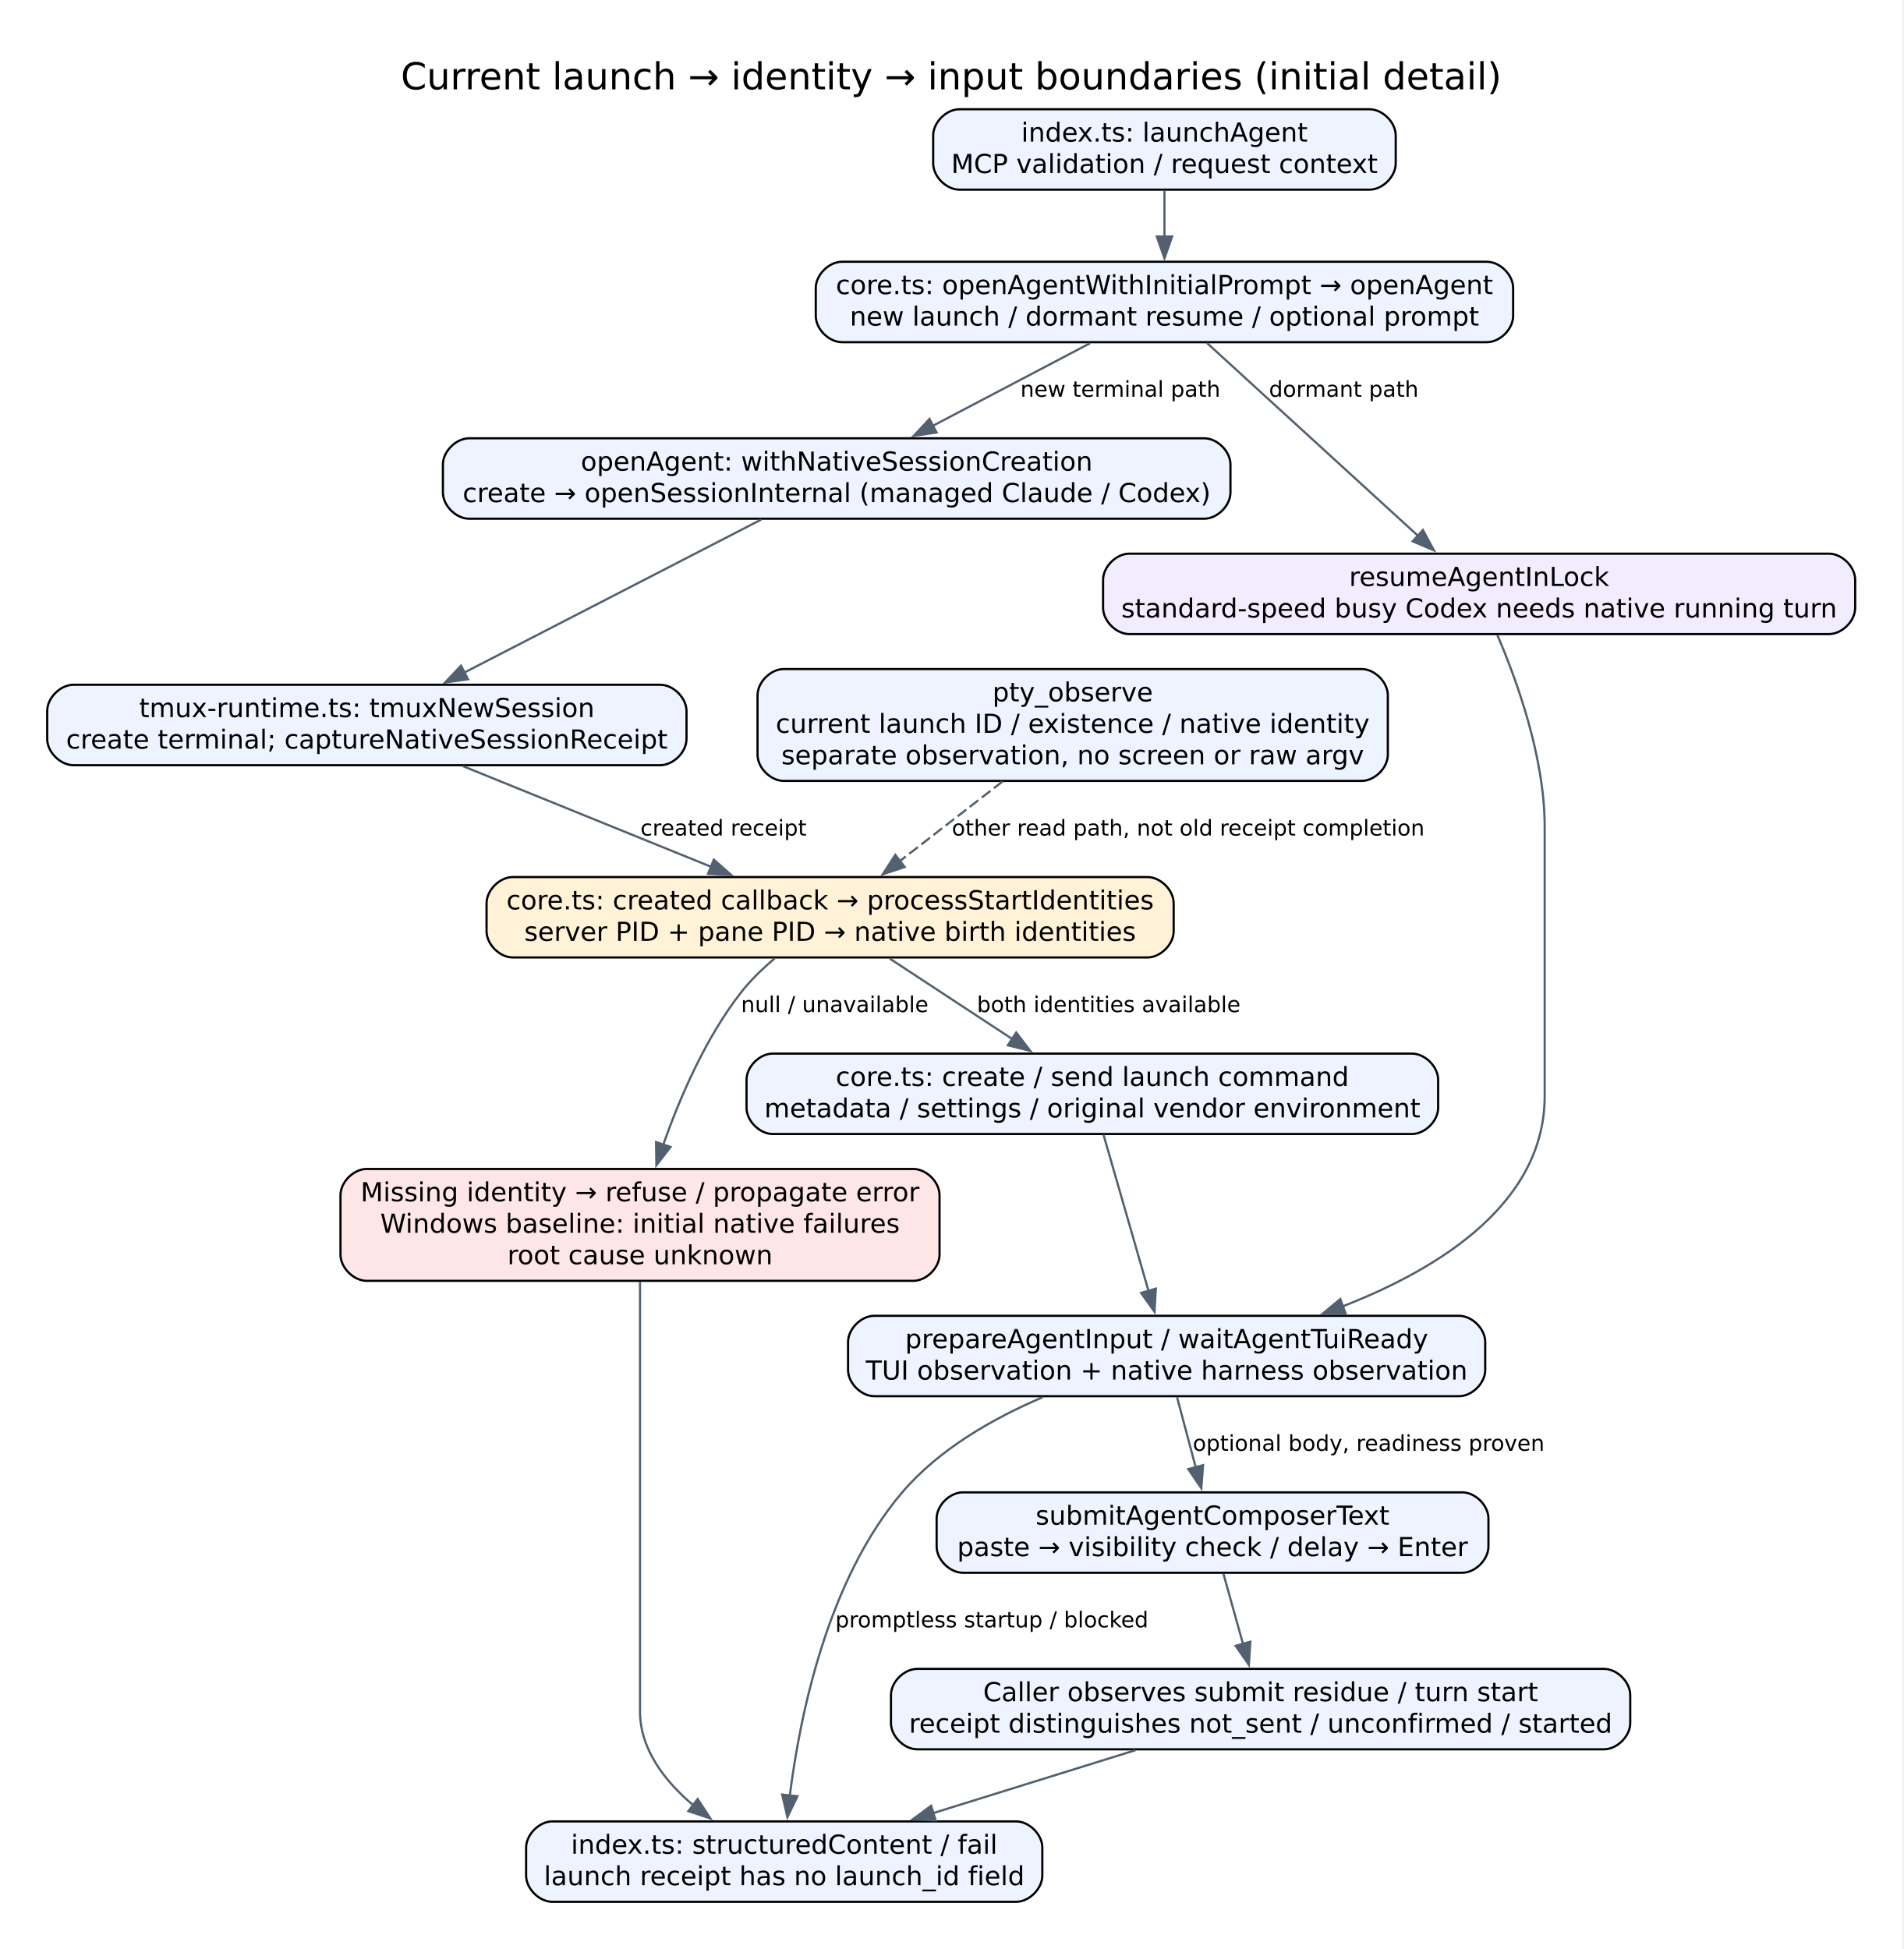
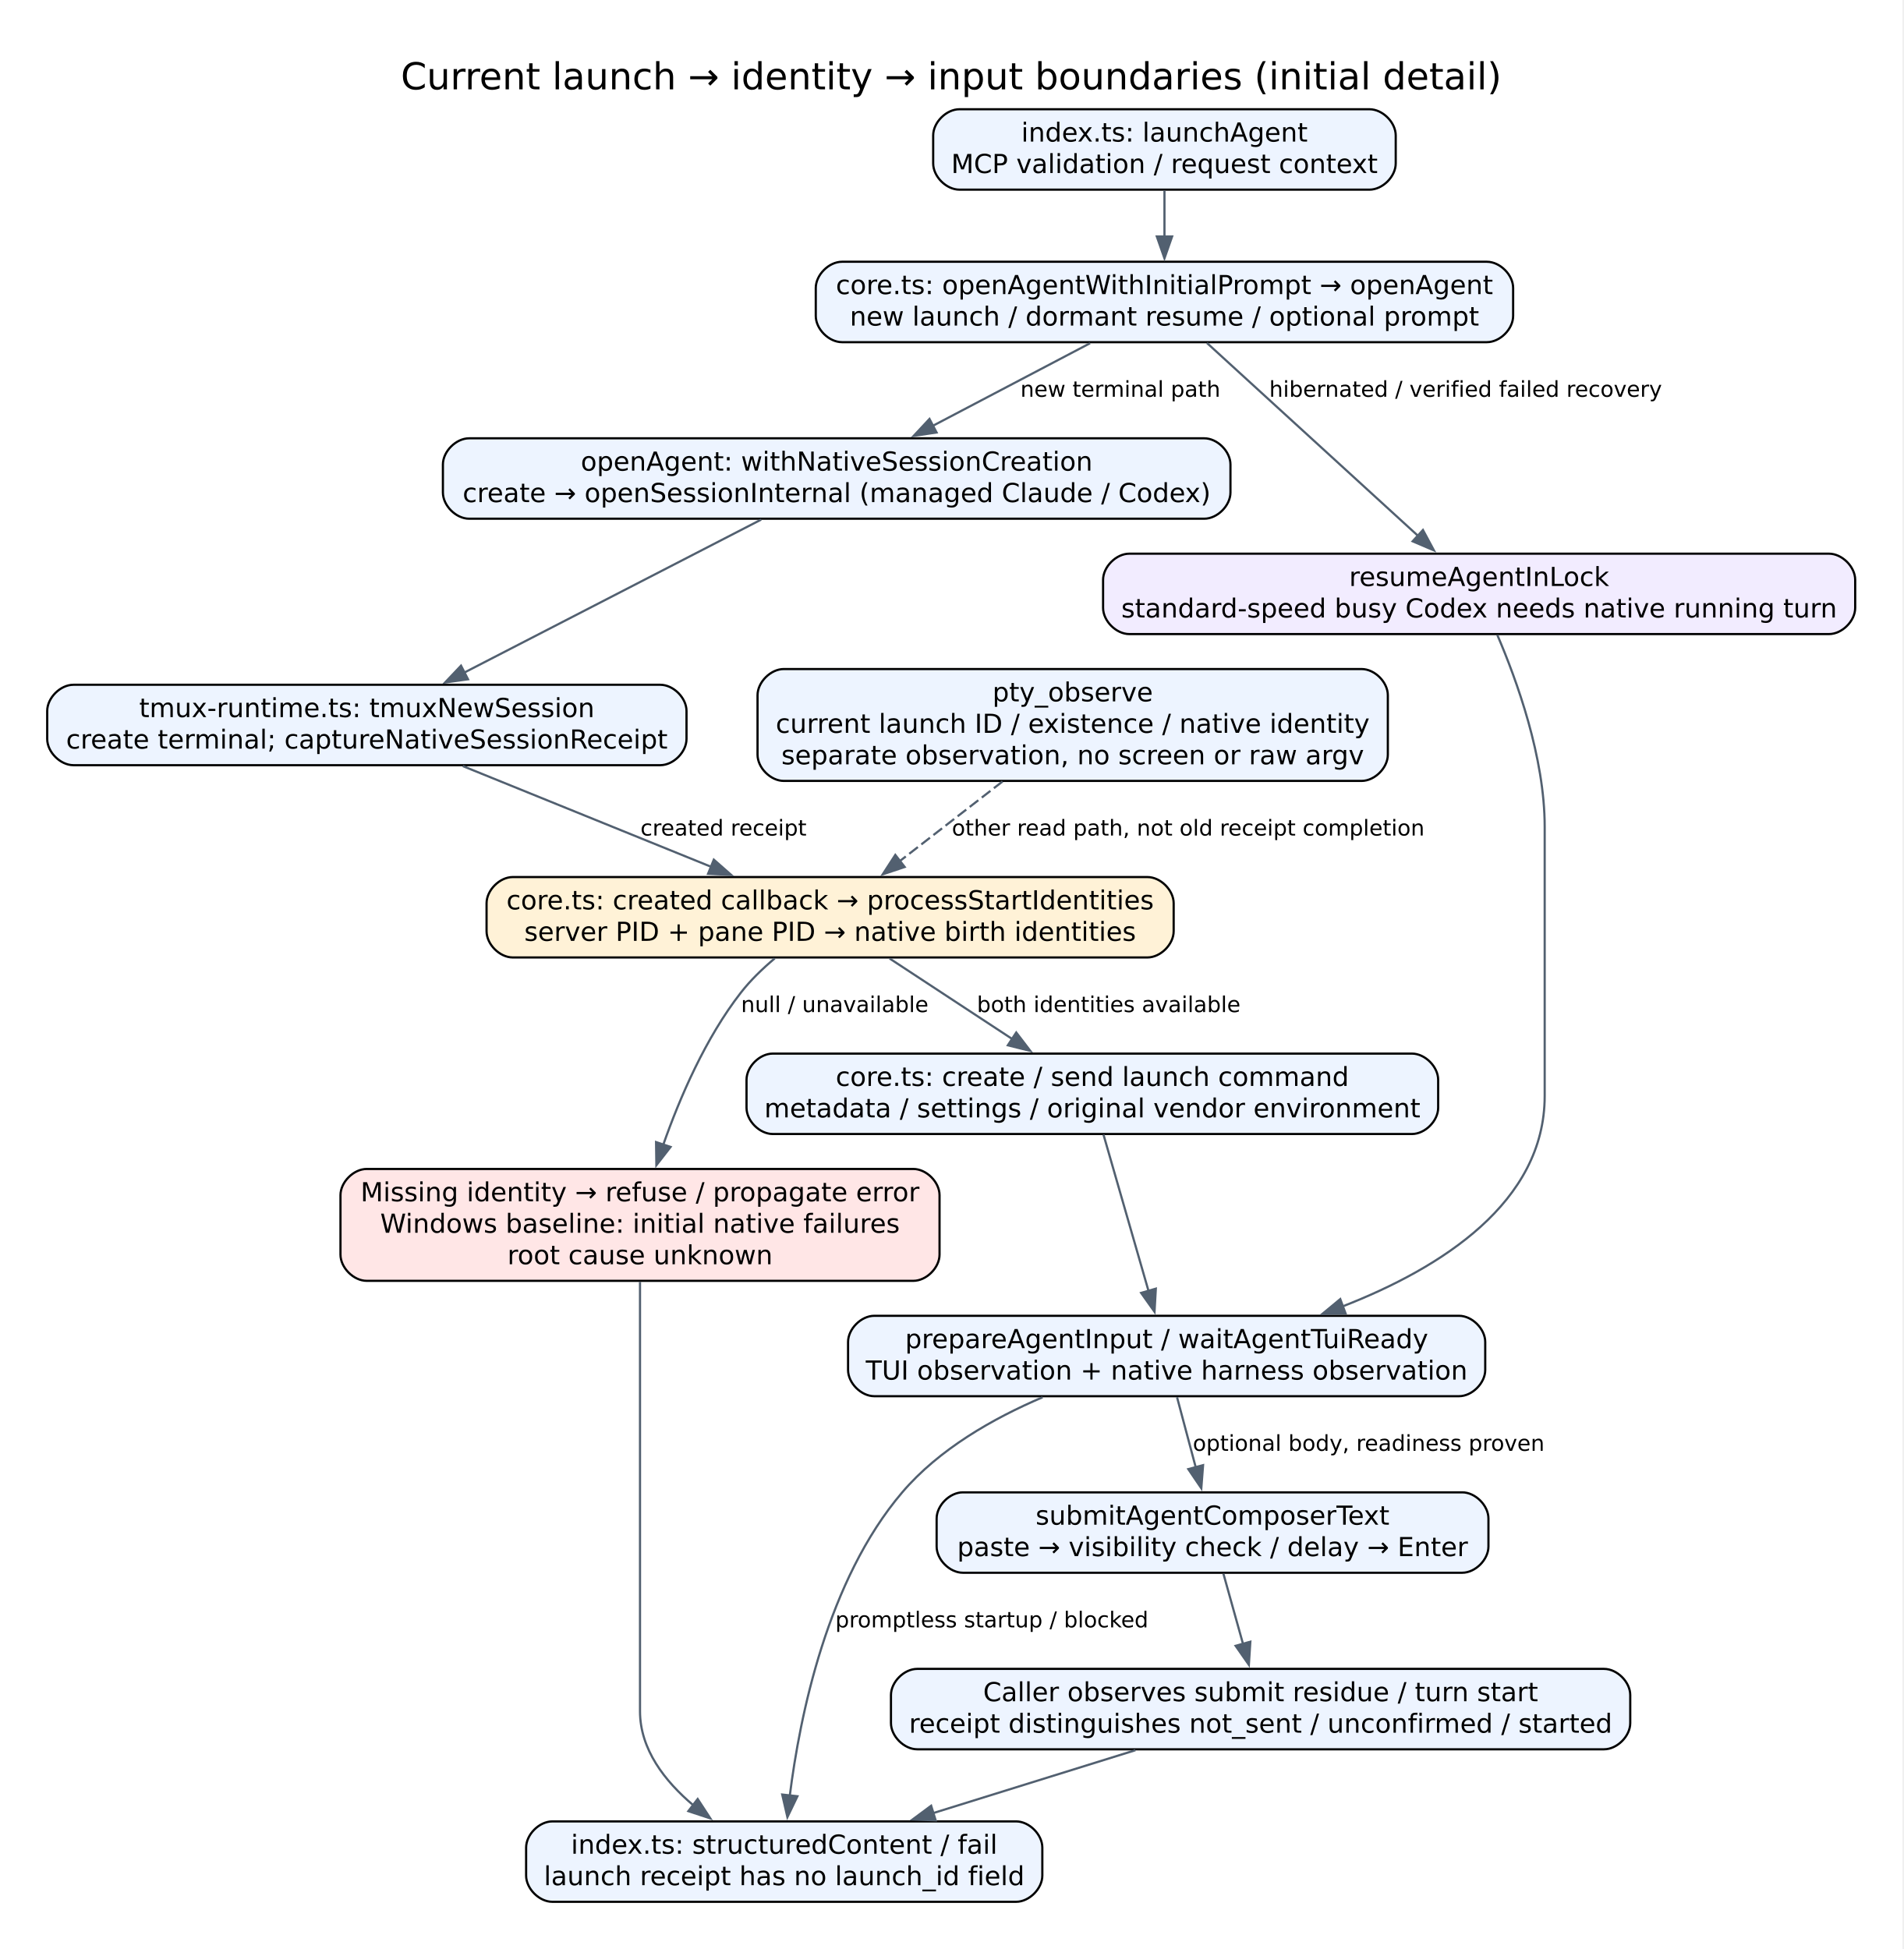
<svg xmlns="http://www.w3.org/2000/svg" width="871pt" height="892pt" viewBox="0.00 0.00 871.00 892.00">
  <g id="graph0" class="graph" transform="scale(1 1) rotate(0) translate(21.6 870.4)">
    <polygon fill="white" stroke="none" points="-21.6,21.6 -21.6,-870.4 848.97,-870.4 848.97,21.6 -21.6,21.6" />
    <text xml:space="preserve" text-anchor="middle" x="413.69" y="-829.5" font-family="DejaVu Sans" font-size="17.00">Current launch → identity → input boundaries (initial detail)</text>
    <g id="node1" class="node">
      <path fill="#edf4ff" stroke="black" d="M605.11,-820.4C605.11,-820.4 417.44,-820.4 417.44,-820.4 411.44,-820.4 405.44,-814.4 405.44,-808.4 405.44,-808.4 405.44,-795.6 405.44,-795.6 405.44,-789.6 411.44,-783.6 417.44,-783.6 417.44,-783.6 605.11,-783.6 605.11,-783.6 611.11,-783.6 617.11,-789.6 617.11,-795.6 617.11,-795.6 617.11,-808.4 617.11,-808.4 617.11,-814.4 611.11,-820.4 605.11,-820.4" />
      <text xml:space="preserve" text-anchor="middle" x="511.28" y="-805.6" font-family="DejaVu Sans" font-size="12.00">index.ts: launchAgent</text>
      <text xml:space="preserve" text-anchor="middle" x="511.28" y="-791.2" font-family="DejaVu Sans" font-size="12.00">MCP validation / request context</text>
    </g>
    <g id="node2" class="node">
      <path fill="#edf4ff" stroke="black" d="M658.84,-750.6C658.84,-750.6 363.71,-750.6 363.71,-750.6 357.71,-750.6 351.71,-744.6 351.71,-738.6 351.71,-738.6 351.71,-725.8 351.71,-725.8 351.71,-719.8 357.71,-713.8 363.71,-713.8 363.71,-713.8 658.84,-713.8 658.84,-713.8 664.84,-713.8 670.84,-719.8 670.84,-725.8 670.84,-725.8 670.84,-738.6 670.84,-738.6 670.84,-744.6 664.84,-750.6 658.84,-750.6" />
      <text xml:space="preserve" text-anchor="middle" x="511.28" y="-735.8" font-family="DejaVu Sans" font-size="12.00">core.ts: openAgentWithInitialPrompt → openAgent</text>
      <text xml:space="preserve" text-anchor="middle" x="511.28" y="-721.4" font-family="DejaVu Sans" font-size="12.00">new launch / dormant resume / optional prompt</text>
    </g>
    <g id="edge1" class="edge">
      <path fill="none" stroke="#526070" d="M511.28,-783.19C511.28,-776.75 511.28,-769.31 511.28,-762.17" />
      <polygon fill="#526070" stroke="#526070" points="514.78,-762.17 511.28,-752.17 507.78,-762.17 514.78,-762.17" />
    </g>
    <g id="node3" class="node">
      <path fill="#edf4ff" stroke="black" d="M529.48,-669.8C529.48,-669.8 193.08,-669.8 193.08,-669.8 187.08,-669.8 181.08,-663.8 181.08,-657.8 181.08,-657.8 181.08,-645 181.08,-645 181.08,-639 187.08,-633 193.08,-633 193.08,-633 529.48,-633 529.48,-633 535.48,-633 541.48,-639 541.48,-645 541.48,-645 541.48,-657.8 541.48,-657.8 541.48,-663.8 535.48,-669.8 529.48,-669.8" />
      <text xml:space="preserve" text-anchor="middle" x="361.28" y="-655" font-family="DejaVu Sans" font-size="12.00">openAgent: withNativeSessionCreation</text>
      <text xml:space="preserve" text-anchor="middle" x="361.28" y="-640.6" font-family="DejaVu Sans" font-size="12.00">create → openSessionInternal (managed Claude / Codex)</text>
    </g>
    <g id="edge2" class="edge">
      <path fill="none" stroke="#526070" d="M477.24,-713.32C455.95,-702.14 428.31,-687.62 405.36,-675.56" />
      <polygon fill="#526070" stroke="#526070" points="407,-672.47 396.52,-670.91 403.75,-678.66 407,-672.47" />
      <text xml:space="preserve" text-anchor="middle" x="491.11" y="-688.8" font-family="DejaVu Sans" font-size="10.00">new terminal path</text>
    </g>
    <g id="node9" class="node">
      <path fill="#f2ecff" stroke="black" d="M815.37,-617C815.37,-617 495.19,-617 495.19,-617 489.19,-617 483.19,-611 483.19,-605 483.19,-605 483.19,-592.2 483.19,-592.2 483.19,-586.2 489.19,-580.2 495.19,-580.2 495.19,-580.2 815.37,-580.2 815.37,-580.2 821.37,-580.2 827.37,-586.2 827.37,-592.2 827.37,-592.2 827.37,-605 827.37,-605 827.37,-611 821.37,-617 815.37,-617" />
      <text xml:space="preserve" text-anchor="middle" x="655.28" y="-602.2" font-family="DejaVu Sans" font-size="12.00">resumeAgentInLock</text>
      <text xml:space="preserve" text-anchor="middle" x="655.28" y="-587.8" font-family="DejaVu Sans" font-size="12.00">standard-speed busy Codex needs native running turn</text>
    </g>
    <g id="edge3" class="edge">
      <path fill="none" stroke="#526070" d="M530.7,-713.45C555.61,-690.69 598.97,-651.06 627.4,-625.08" />
      <polygon fill="#526070" stroke="#526070" points="629.57,-627.84 634.59,-618.51 624.85,-622.67 629.57,-627.84" />
-       <text xml:space="preserve" text-anchor="middle" x="593.33" y="-688.8" font-family="DejaVu Sans" font-size="10.00">dormant path</text>
+       <text xml:space="preserve" text-anchor="middle" x="649.09" y="-688.8" font-family="DejaVu Sans" font-size="10.00">hibernated / verified failed recovery</text>
    </g>
    <g id="node4" class="node">
      <path fill="#edf4ff" stroke="black" d="M280.56,-557C280.56,-557 12,-557 12,-557 6,-557 0,-551 0,-545 0,-545 0,-532.2 0,-532.2 0,-526.2 6,-520.2 12,-520.2 12,-520.2 280.56,-520.2 280.56,-520.2 286.56,-520.2 292.56,-526.2 292.56,-532.2 292.56,-532.2 292.56,-545 292.56,-545 292.56,-551 286.56,-557 280.56,-557" />
      <text xml:space="preserve" text-anchor="middle" x="146.28" y="-542.2" font-family="DejaVu Sans" font-size="12.00">tmux-runtime.ts: tmuxNewSession</text>
      <text xml:space="preserve" text-anchor="middle" x="146.28" y="-527.8" font-family="DejaVu Sans" font-size="12.00">create terminal; captureNativeSessionReceipt</text>
    </g>
    <g id="edge4" class="edge">
      <path fill="none" stroke="#526070" d="M326.73,-632.6C289.83,-613.58 231.19,-583.36 190.83,-562.56" />
      <polygon fill="#526070" stroke="#526070" points="192.57,-559.52 182.08,-558.05 189.37,-565.74 192.57,-559.52" />
    </g>
    <g id="node5" class="node">
      <path fill="#fff2d7" stroke="black" d="M503.49,-469C503.49,-469 213.06,-469 213.06,-469 207.06,-469 201.06,-463 201.06,-457 201.06,-457 201.06,-444.2 201.06,-444.2 201.06,-438.2 207.06,-432.2 213.06,-432.2 213.06,-432.2 503.49,-432.2 503.49,-432.2 509.49,-432.2 515.49,-438.2 515.49,-444.2 515.49,-444.2 515.49,-457 515.49,-457 515.49,-463 509.49,-469 503.49,-469" />
      <text xml:space="preserve" text-anchor="middle" x="358.28" y="-454.2" font-family="DejaVu Sans" font-size="12.00">core.ts: created callback → processStartIdentities</text>
      <text xml:space="preserve" text-anchor="middle" x="358.28" y="-439.8" font-family="DejaVu Sans" font-size="12.00">server PID + pane PID → native birth identities</text>
    </g>
    <g id="edge5" class="edge">
      <path fill="none" stroke="#526070" d="M190.2,-519.78C223.18,-506.4 268.52,-488.01 303.81,-473.7" />
      <polygon fill="#526070" stroke="#526070" points="305.05,-476.97 313.01,-469.97 302.42,-470.48 305.05,-476.97" />
      <text xml:space="preserve" text-anchor="middle" x="309.49" y="-488" font-family="DejaVu Sans" font-size="10.00">created receipt</text>
    </g>
    <g id="node6" class="node">
      <path fill="#ffe6e6" stroke="black" d="M396.35,-335.4C396.35,-335.4 146.21,-335.4 146.21,-335.4 140.21,-335.4 134.21,-329.4 134.21,-323.4 134.21,-323.4 134.21,-296.2 134.21,-296.2 134.21,-290.2 140.21,-284.2 146.21,-284.2 146.21,-284.2 396.35,-284.2 396.35,-284.2 402.35,-284.2 408.35,-290.2 408.35,-296.2 408.35,-296.2 408.35,-323.4 408.35,-323.4 408.35,-329.4 402.35,-335.4 396.35,-335.4" />
      <text xml:space="preserve" text-anchor="middle" x="271.28" y="-320.6" font-family="DejaVu Sans" font-size="12.00">Missing identity → refuse / propagate error</text>
      <text xml:space="preserve" text-anchor="middle" x="271.28" y="-306.2" font-family="DejaVu Sans" font-size="12.00">Windows baseline: initial native failures</text>
      <text xml:space="preserve" text-anchor="middle" x="271.28" y="-291.8" font-family="DejaVu Sans" font-size="12.00">root cause unknown</text>
    </g>
    <g id="edge6" class="edge">
      <path fill="none" stroke="#526070" d="M332.93,-431.77C327.4,-427.12 321.9,-421.83 317.51,-416.2 301.28,-395.41 289.49,-368.04 281.89,-346.4" />
      <polygon fill="#526070" stroke="#526070" points="285.27,-345.48 278.77,-337.11 278.63,-347.7 285.27,-345.48" />
      <text xml:space="preserve" text-anchor="middle" x="360.39" y="-407.2" font-family="DejaVu Sans" font-size="10.00">null / unavailable</text>
    </g>
    <g id="node7" class="node">
      <path fill="#edf4ff" stroke="black" d="M624.53,-388.2C624.53,-388.2 332.02,-388.2 332.02,-388.2 326.02,-388.2 320.02,-382.2 320.02,-376.2 320.02,-376.2 320.02,-363.4 320.02,-363.4 320.02,-357.4 326.02,-351.4 332.02,-351.4 332.02,-351.4 624.53,-351.4 624.53,-351.4 630.53,-351.4 636.53,-357.4 636.53,-363.4 636.53,-363.4 636.53,-376.2 636.53,-376.2 636.53,-382.2 630.53,-388.2 624.53,-388.2" />
      <text xml:space="preserve" text-anchor="middle" x="478.28" y="-373.4" font-family="DejaVu Sans" font-size="12.00">core.ts: create / send launch command</text>
      <text xml:space="preserve" text-anchor="middle" x="478.28" y="-359" font-family="DejaVu Sans" font-size="12.00">metadata / settings / original vendor environment</text>
    </g>
    <g id="edge8" class="edge">
      <path fill="none" stroke="#526070" d="M385.51,-431.72C402.23,-420.74 423.86,-406.54 442.02,-394.61" />
      <polygon fill="#526070" stroke="#526070" points="443.45,-397.86 449.89,-389.44 439.61,-392 443.45,-397.86" />
      <text xml:space="preserve" text-anchor="middle" x="485.76" y="-407.2" font-family="DejaVu Sans" font-size="10.00">both identities available</text>
    </g>
    <g id="node12" class="node">
      <path fill="#edf4ff" stroke="black" d="M443.39,-36.8C443.39,-36.8 231.16,-36.8 231.16,-36.8 225.16,-36.8 219.16,-30.8 219.16,-24.8 219.16,-24.8 219.16,-12 219.16,-12 219.16,-6 225.16,0 231.16,0 231.16,0 443.39,0 443.39,0 449.39,0 455.39,-6 455.39,-12 455.39,-12 455.39,-24.8 455.39,-24.8 455.39,-30.8 449.39,-36.8 443.39,-36.8" />
      <text xml:space="preserve" text-anchor="middle" x="337.28" y="-22" font-family="DejaVu Sans" font-size="12.00">index.ts: structuredContent / fail</text>
      <text xml:space="preserve" text-anchor="middle" x="337.28" y="-7.6" font-family="DejaVu Sans" font-size="12.00">launch receipt has no launch_id field</text>
    </g>
    <g id="edge7" class="edge">
      <path fill="none" stroke="#526070" d="M271.28,-283.72C271.28,-263.84 271.28,-235.34 271.28,-210.4 271.28,-210.4 271.28,-210.4 271.28,-87.2 271.28,-69.82 282.56,-55.22 295.79,-44.08" />
      <polygon fill="#526070" stroke="#526070" points="297.67,-47.05 303.46,-38.18 293.4,-41.49 297.67,-47.05" />
    </g>
    <g id="node8" class="node">
      <path fill="#edf4ff" stroke="black" d="M646.07,-268.2C646.07,-268.2 378.49,-268.2 378.49,-268.2 372.49,-268.2 366.49,-262.2 366.49,-256.2 366.49,-256.2 366.49,-243.4 366.49,-243.4 366.49,-237.4 372.49,-231.4 378.49,-231.4 378.49,-231.4 646.07,-231.4 646.07,-231.4 652.07,-231.4 658.07,-237.4 658.07,-243.4 658.07,-243.4 658.07,-256.2 658.07,-256.2 658.07,-262.2 652.07,-268.2 646.07,-268.2" />
      <text xml:space="preserve" text-anchor="middle" x="512.28" y="-253.4" font-family="DejaVu Sans" font-size="12.00">prepareAgentInput / waitAgentTuiReady</text>
      <text xml:space="preserve" text-anchor="middle" x="512.28" y="-239" font-family="DejaVu Sans" font-size="12.00">TUI observation + native harness observation</text>
    </g>
    <g id="edge9" class="edge">
      <path fill="none" stroke="#526070" d="M483.37,-351.13C488.83,-332.19 497.58,-301.82 504.02,-279.45" />
      <polygon fill="#526070" stroke="#526070" points="507.33,-280.62 506.73,-270.04 500.6,-278.68 507.33,-280.62" />
    </g>
    <g id="node10" class="node">
      <path fill="#edf4ff" stroke="black" d="M647.54,-187.4C647.54,-187.4 419.02,-187.4 419.02,-187.4 413.02,-187.4 407.02,-181.4 407.02,-175.4 407.02,-175.4 407.02,-162.6 407.02,-162.6 407.02,-156.6 413.02,-150.6 419.02,-150.6 419.02,-150.6 647.54,-150.6 647.54,-150.6 653.54,-150.6 659.54,-156.6 659.54,-162.6 659.54,-162.6 659.54,-175.4 659.54,-175.4 659.54,-181.4 653.54,-187.4 647.54,-187.4" />
      <text xml:space="preserve" text-anchor="middle" x="533.28" y="-172.6" font-family="DejaVu Sans" font-size="12.00">submitAgentComposerText</text>
      <text xml:space="preserve" text-anchor="middle" x="533.28" y="-158.2" font-family="DejaVu Sans" font-size="12.00">paste → visibility check / delay → Enter</text>
    </g>
    <g id="edge11" class="edge">
      <path fill="none" stroke="#526070" d="M517.04,-230.92C519.57,-221.45 522.73,-209.59 525.59,-198.85" />
      <polygon fill="#526070" stroke="#526070" points="528.95,-199.84 528.14,-189.27 522.19,-198.03 528.95,-199.84" />
      <text xml:space="preserve" text-anchor="middle" x="604.73" y="-206.4" font-family="DejaVu Sans" font-size="10.00">optional body, readiness proven</text>
    </g>
    <g id="edge12" class="edge">
      <path fill="none" stroke="#526070" d="M455.51,-230.91C432.8,-221.23 408.09,-207.12 391.28,-187.4 356.99,-147.19 344.39,-84.89 339.82,-48.53" />
      <polygon fill="#526070" stroke="#526070" points="343.32,-48.31 338.73,-38.76 336.36,-49.09 343.32,-48.31" />
      <text xml:space="preserve" text-anchor="middle" x="432.28" y="-125.6" font-family="DejaVu Sans" font-size="10.00">promptless startup / blocked</text>
    </g>
    <g id="edge10" class="edge">
      <path fill="none" stroke="#526070" d="M663.63,-579.73C672.51,-559.07 685.28,-523.83 685.28,-492 685.28,-492 685.28,-492 685.28,-368.8 685.28,-320.16 638.04,-290.14 592.93,-272.55" />
      <polygon fill="#526070" stroke="#526070" points="594.16,-269.27 583.56,-269.08 591.73,-275.84 594.16,-269.27" />
    </g>
    <g id="node11" class="node">
      <path fill="#edf4ff" stroke="black" d="M712.43,-106.6C712.43,-106.6 398.12,-106.6 398.12,-106.6 392.12,-106.6 386.12,-100.6 386.12,-94.6 386.12,-94.6 386.12,-81.8 386.12,-81.8 386.12,-75.8 392.12,-69.8 398.12,-69.8 398.12,-69.8 712.43,-69.8 712.43,-69.8 718.43,-69.8 724.43,-75.8 724.43,-81.8 724.43,-81.8 724.43,-94.6 724.43,-94.6 724.43,-100.6 718.43,-106.6 712.43,-106.6" />
      <text xml:space="preserve" text-anchor="middle" x="555.28" y="-91.8" font-family="DejaVu Sans" font-size="12.00">Caller observes submit residue / turn start</text>
      <text xml:space="preserve" text-anchor="middle" x="555.28" y="-77.4" font-family="DejaVu Sans" font-size="12.00">receipt distinguishes not_sent / unconfirmed / started</text>
    </g>
    <g id="edge13" class="edge">
      <path fill="none" stroke="#526070" d="M538.27,-150.12C540.91,-140.65 544.23,-128.79 547.22,-118.05" />
      <polygon fill="#526070" stroke="#526070" points="550.58,-119.04 549.9,-108.47 543.84,-117.16 550.58,-119.04" />
    </g>
    <g id="edge14" class="edge">
      <path fill="none" stroke="#526070" d="M498,-69.39C469.58,-60.55 435.04,-49.81 405.28,-40.55" />
      <polygon fill="#526070" stroke="#526070" points="406.58,-37.29 396,-37.66 404.51,-43.97 406.58,-37.29" />
    </g>
    <g id="node13" class="node">
      <path fill="#edf4ff" stroke="black" d="M601.5,-564.2C601.5,-564.2 337.06,-564.2 337.06,-564.2 331.06,-564.2 325.06,-558.2 325.06,-552.2 325.06,-552.2 325.06,-525 325.06,-525 325.06,-519 331.06,-513 337.06,-513 337.06,-513 601.5,-513 601.5,-513 607.5,-513 613.5,-519 613.5,-525 613.5,-525 613.5,-552.2 613.5,-552.2 613.5,-558.2 607.5,-564.2 601.5,-564.2" />
      <text xml:space="preserve" text-anchor="middle" x="469.28" y="-549.4" font-family="DejaVu Sans" font-size="12.00">pty_observe</text>
      <text xml:space="preserve" text-anchor="middle" x="469.28" y="-535" font-family="DejaVu Sans" font-size="12.00">current launch ID / existence / native identity</text>
      <text xml:space="preserve" text-anchor="middle" x="469.28" y="-520.6" font-family="DejaVu Sans" font-size="12.00">separate observation, no screen or raw argv</text>
    </g>
    <g id="edge15" class="edge">
      <path fill="none" stroke="#526070" stroke-dasharray="5,2" d="M437.17,-512.73C422.33,-501.22 404.75,-487.6 389.95,-476.14" />
      <polygon fill="#526070" stroke="#526070" points="392.4,-473.61 382.35,-470.25 388.11,-479.14 392.4,-473.61" />
      <text xml:space="preserve" text-anchor="middle" x="522.15" y="-488" font-family="DejaVu Sans" font-size="10.00">other read path, not old receipt completion</text>
    </g>
  </g>
</svg>
